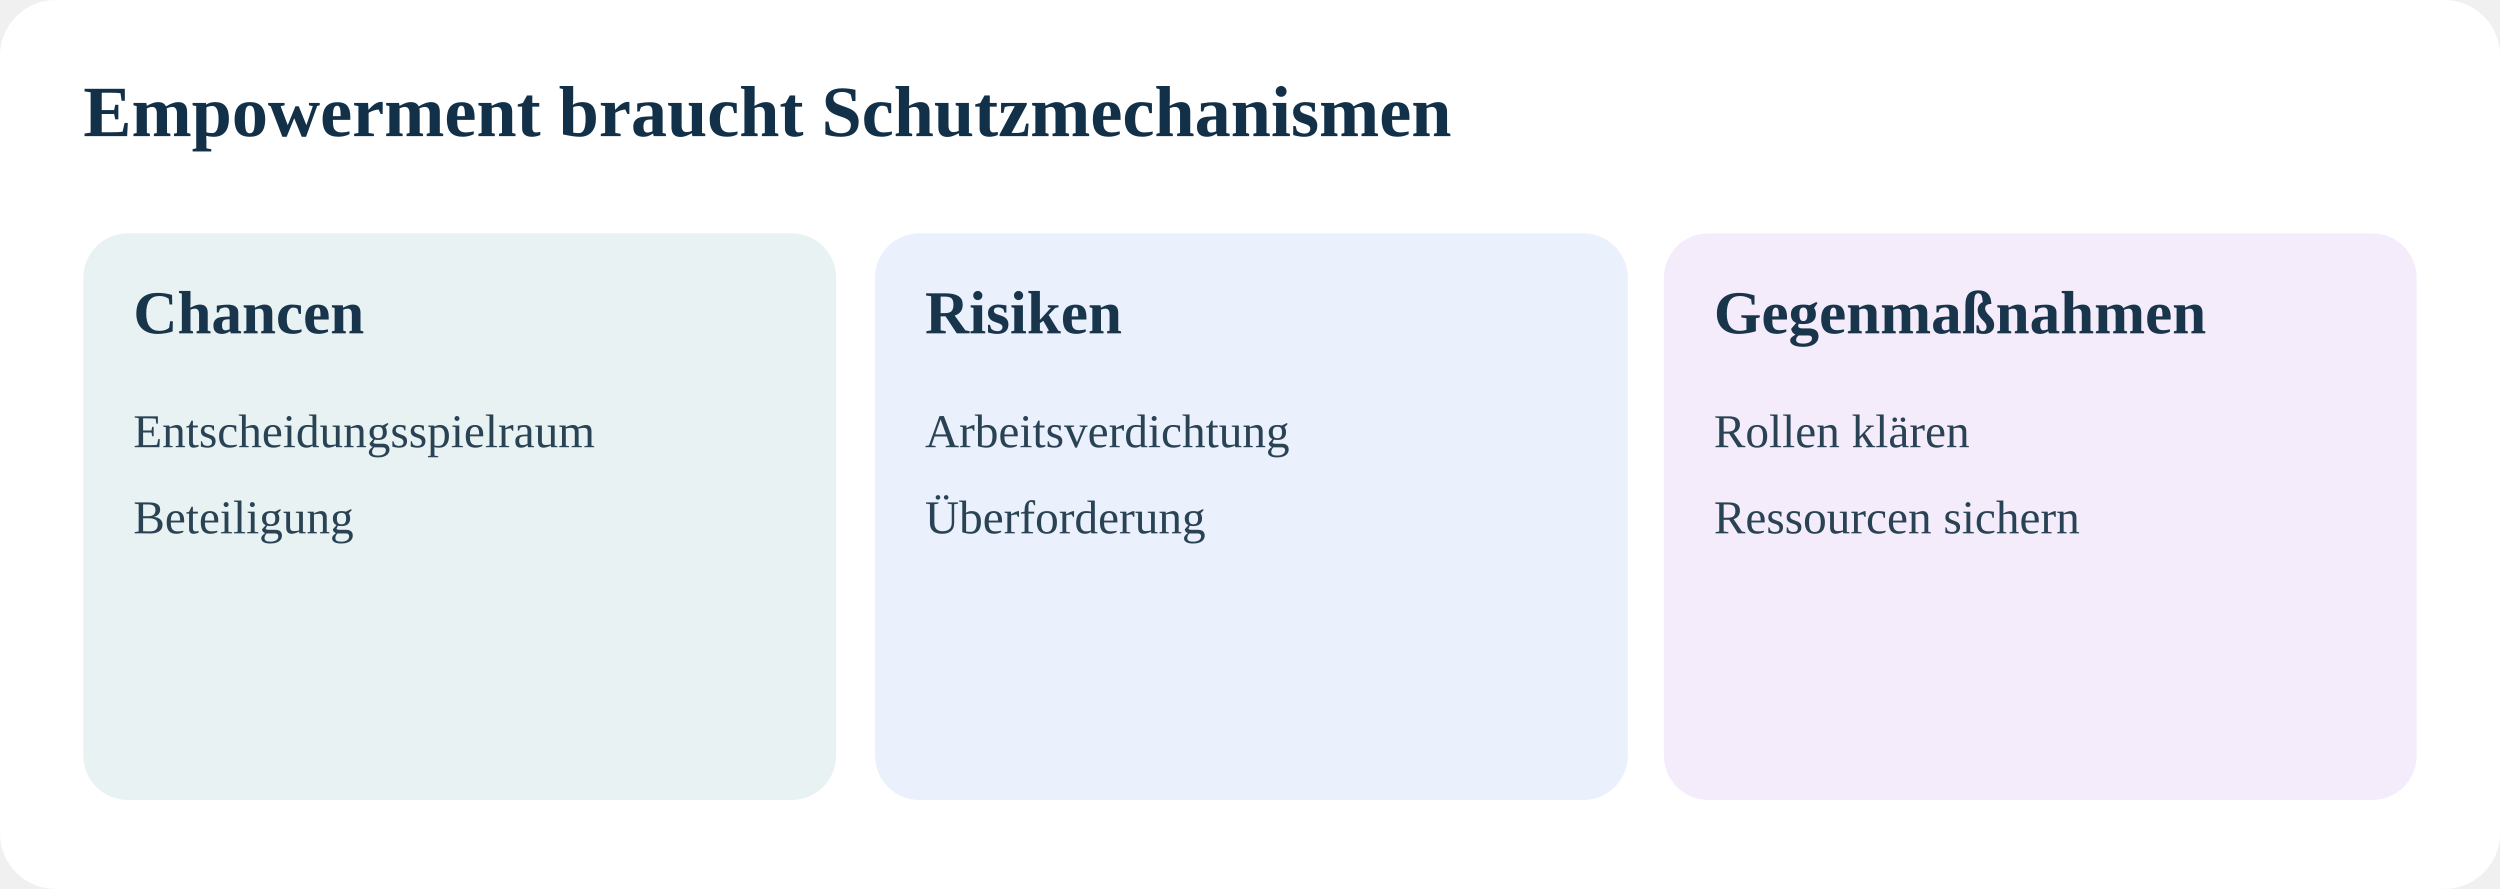
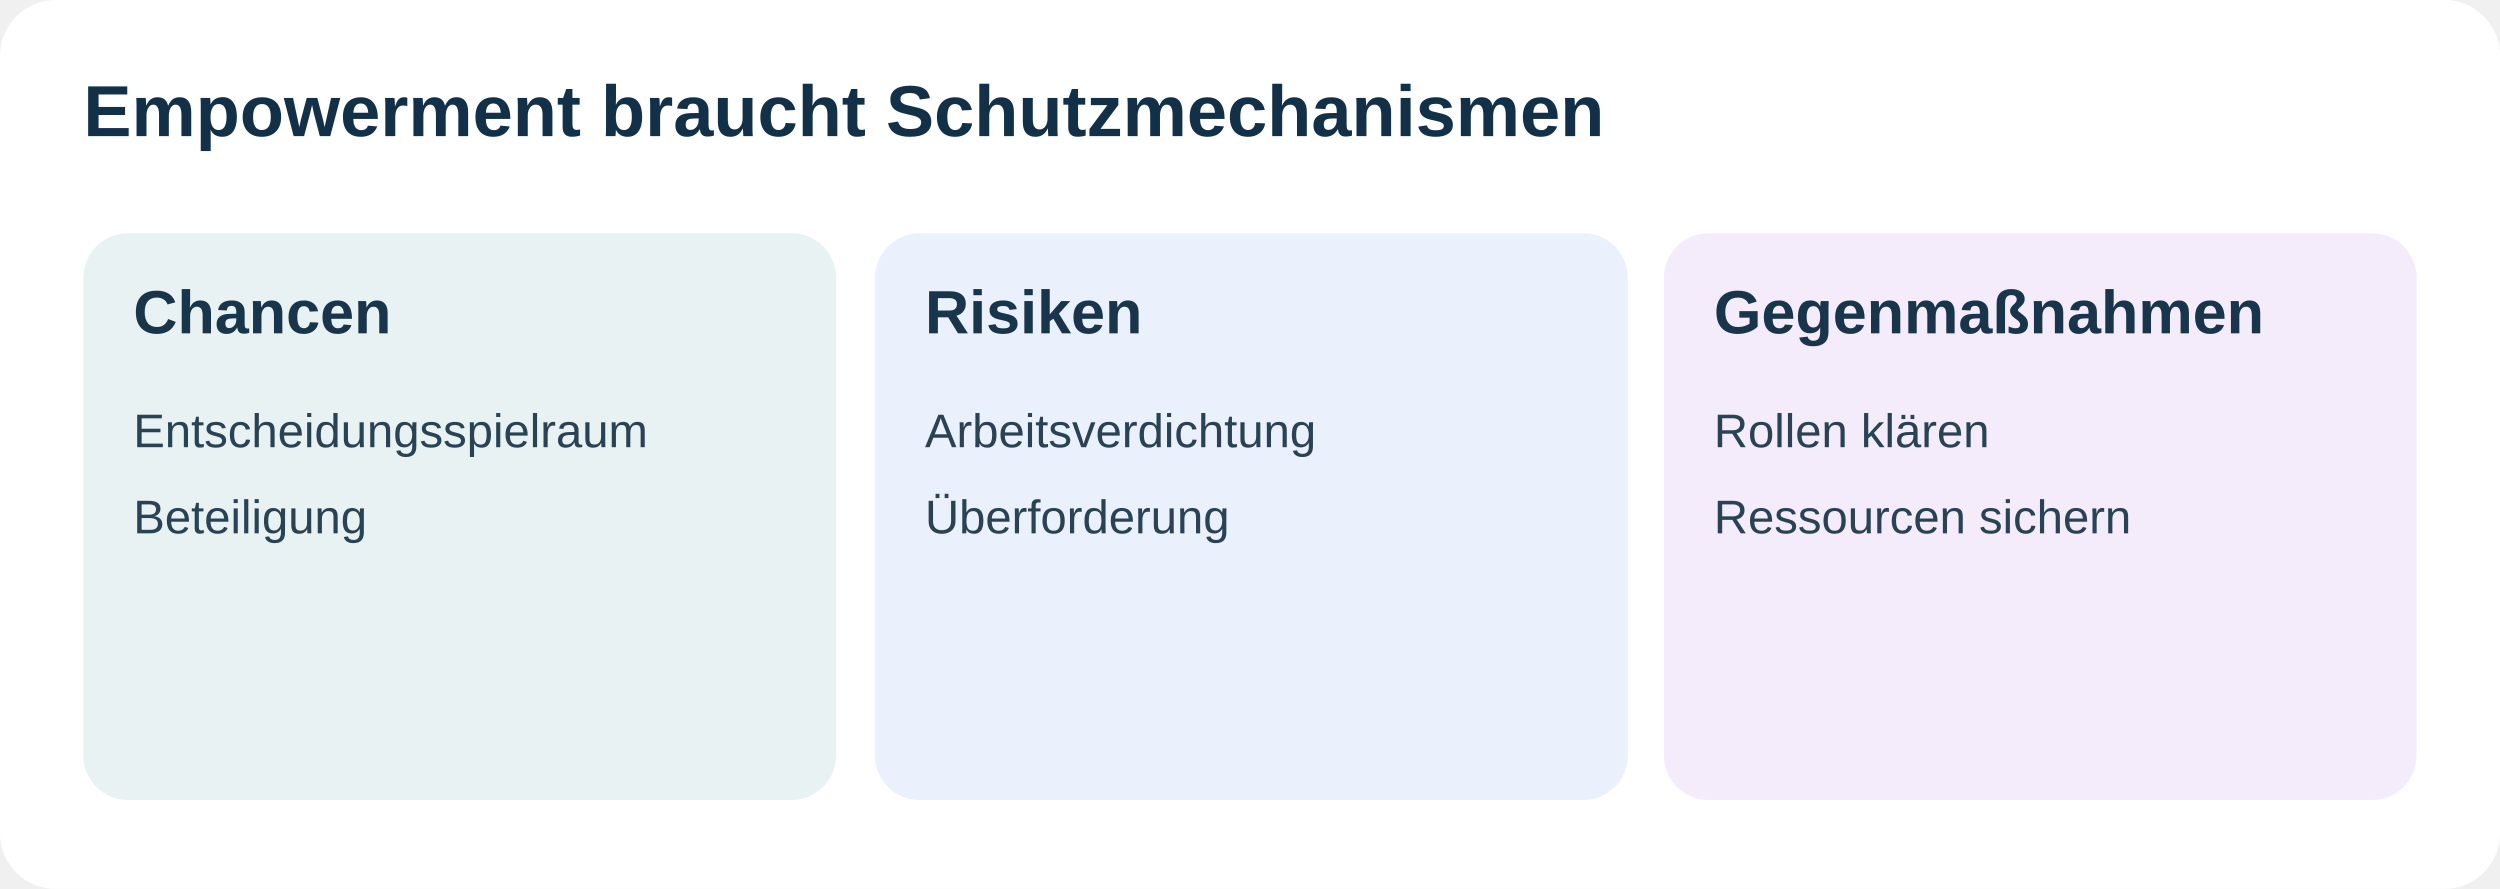
<svg xmlns="http://www.w3.org/2000/svg" width="900" height="320" viewBox="0 0 900 320">
+   <style>text{font-family:Manrope,Arial,sans-serif}</style>
  <rect width="900" height="320" rx="20" fill="#fff" />
  <text x="30" y="49" font-size="26" font-weight="700" fill="#123149">Empowerment braucht Schutzmechanismen</text>
  <rect x="30" y="84" width="271" height="204" rx="16" fill="#e8f2f3" />
  <text x="48" y="120" font-size="22" font-weight="700" fill="#18354b">Chancen</text>
  <text x="48" y="161" font-size="17" fill="#294355">Entscheidungsspielraum</text>
  <text x="48" y="192" font-size="17" fill="#294355">Beteiligung</text>
  <rect x="315" y="84" width="271" height="204" rx="16" fill="#eaf0fc" />
  <text x="333" y="120" font-size="22" font-weight="700" fill="#18354b">Risiken</text>
  <text x="333" y="161" font-size="17" fill="#294355">Arbeitsverdichtung</text>
  <text x="333" y="192" font-size="17" fill="#294355">Überforderung</text>
  <rect x="599" y="84" width="271" height="204" rx="16" fill="#f4ecfa" />
  <text x="617" y="120" font-size="22" font-weight="700" fill="#18354b">Gegenmaßnahmen</text>
  <text x="617" y="161" font-size="17" fill="#294355">Rollen klären</text>
  <text x="617" y="192" font-size="17" fill="#294355">Ressourcen sichern</text>
</svg>
